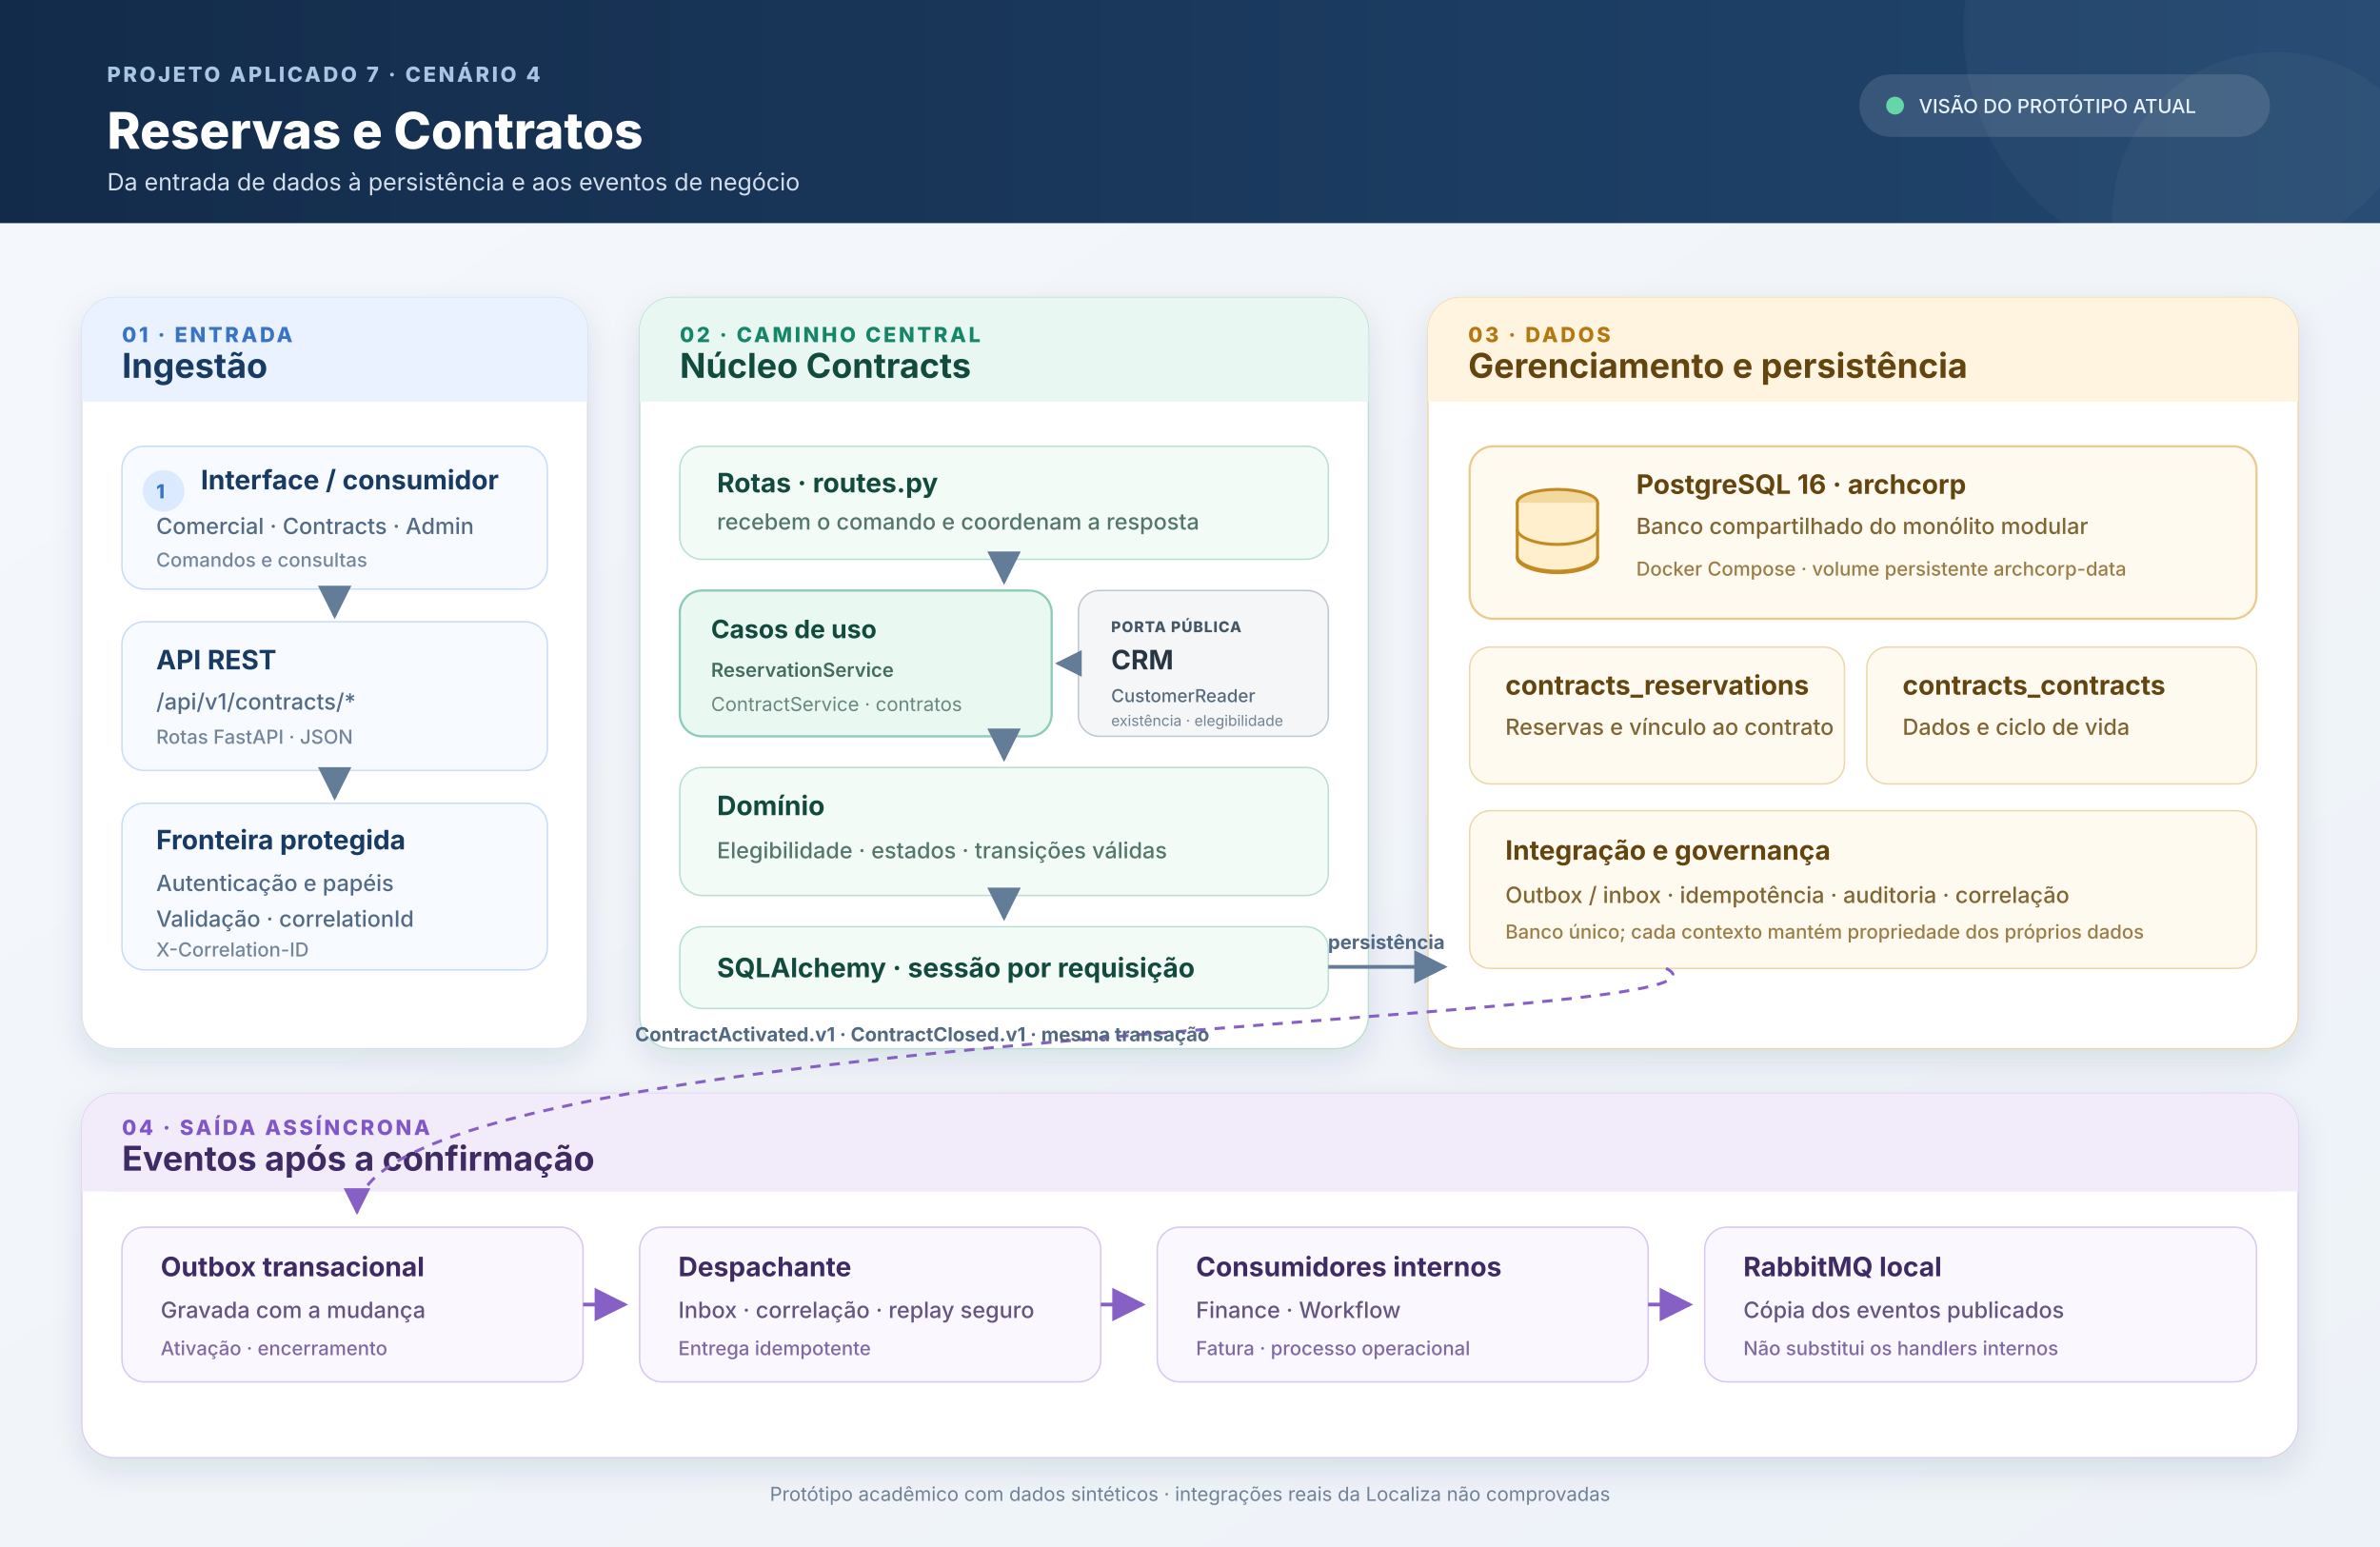
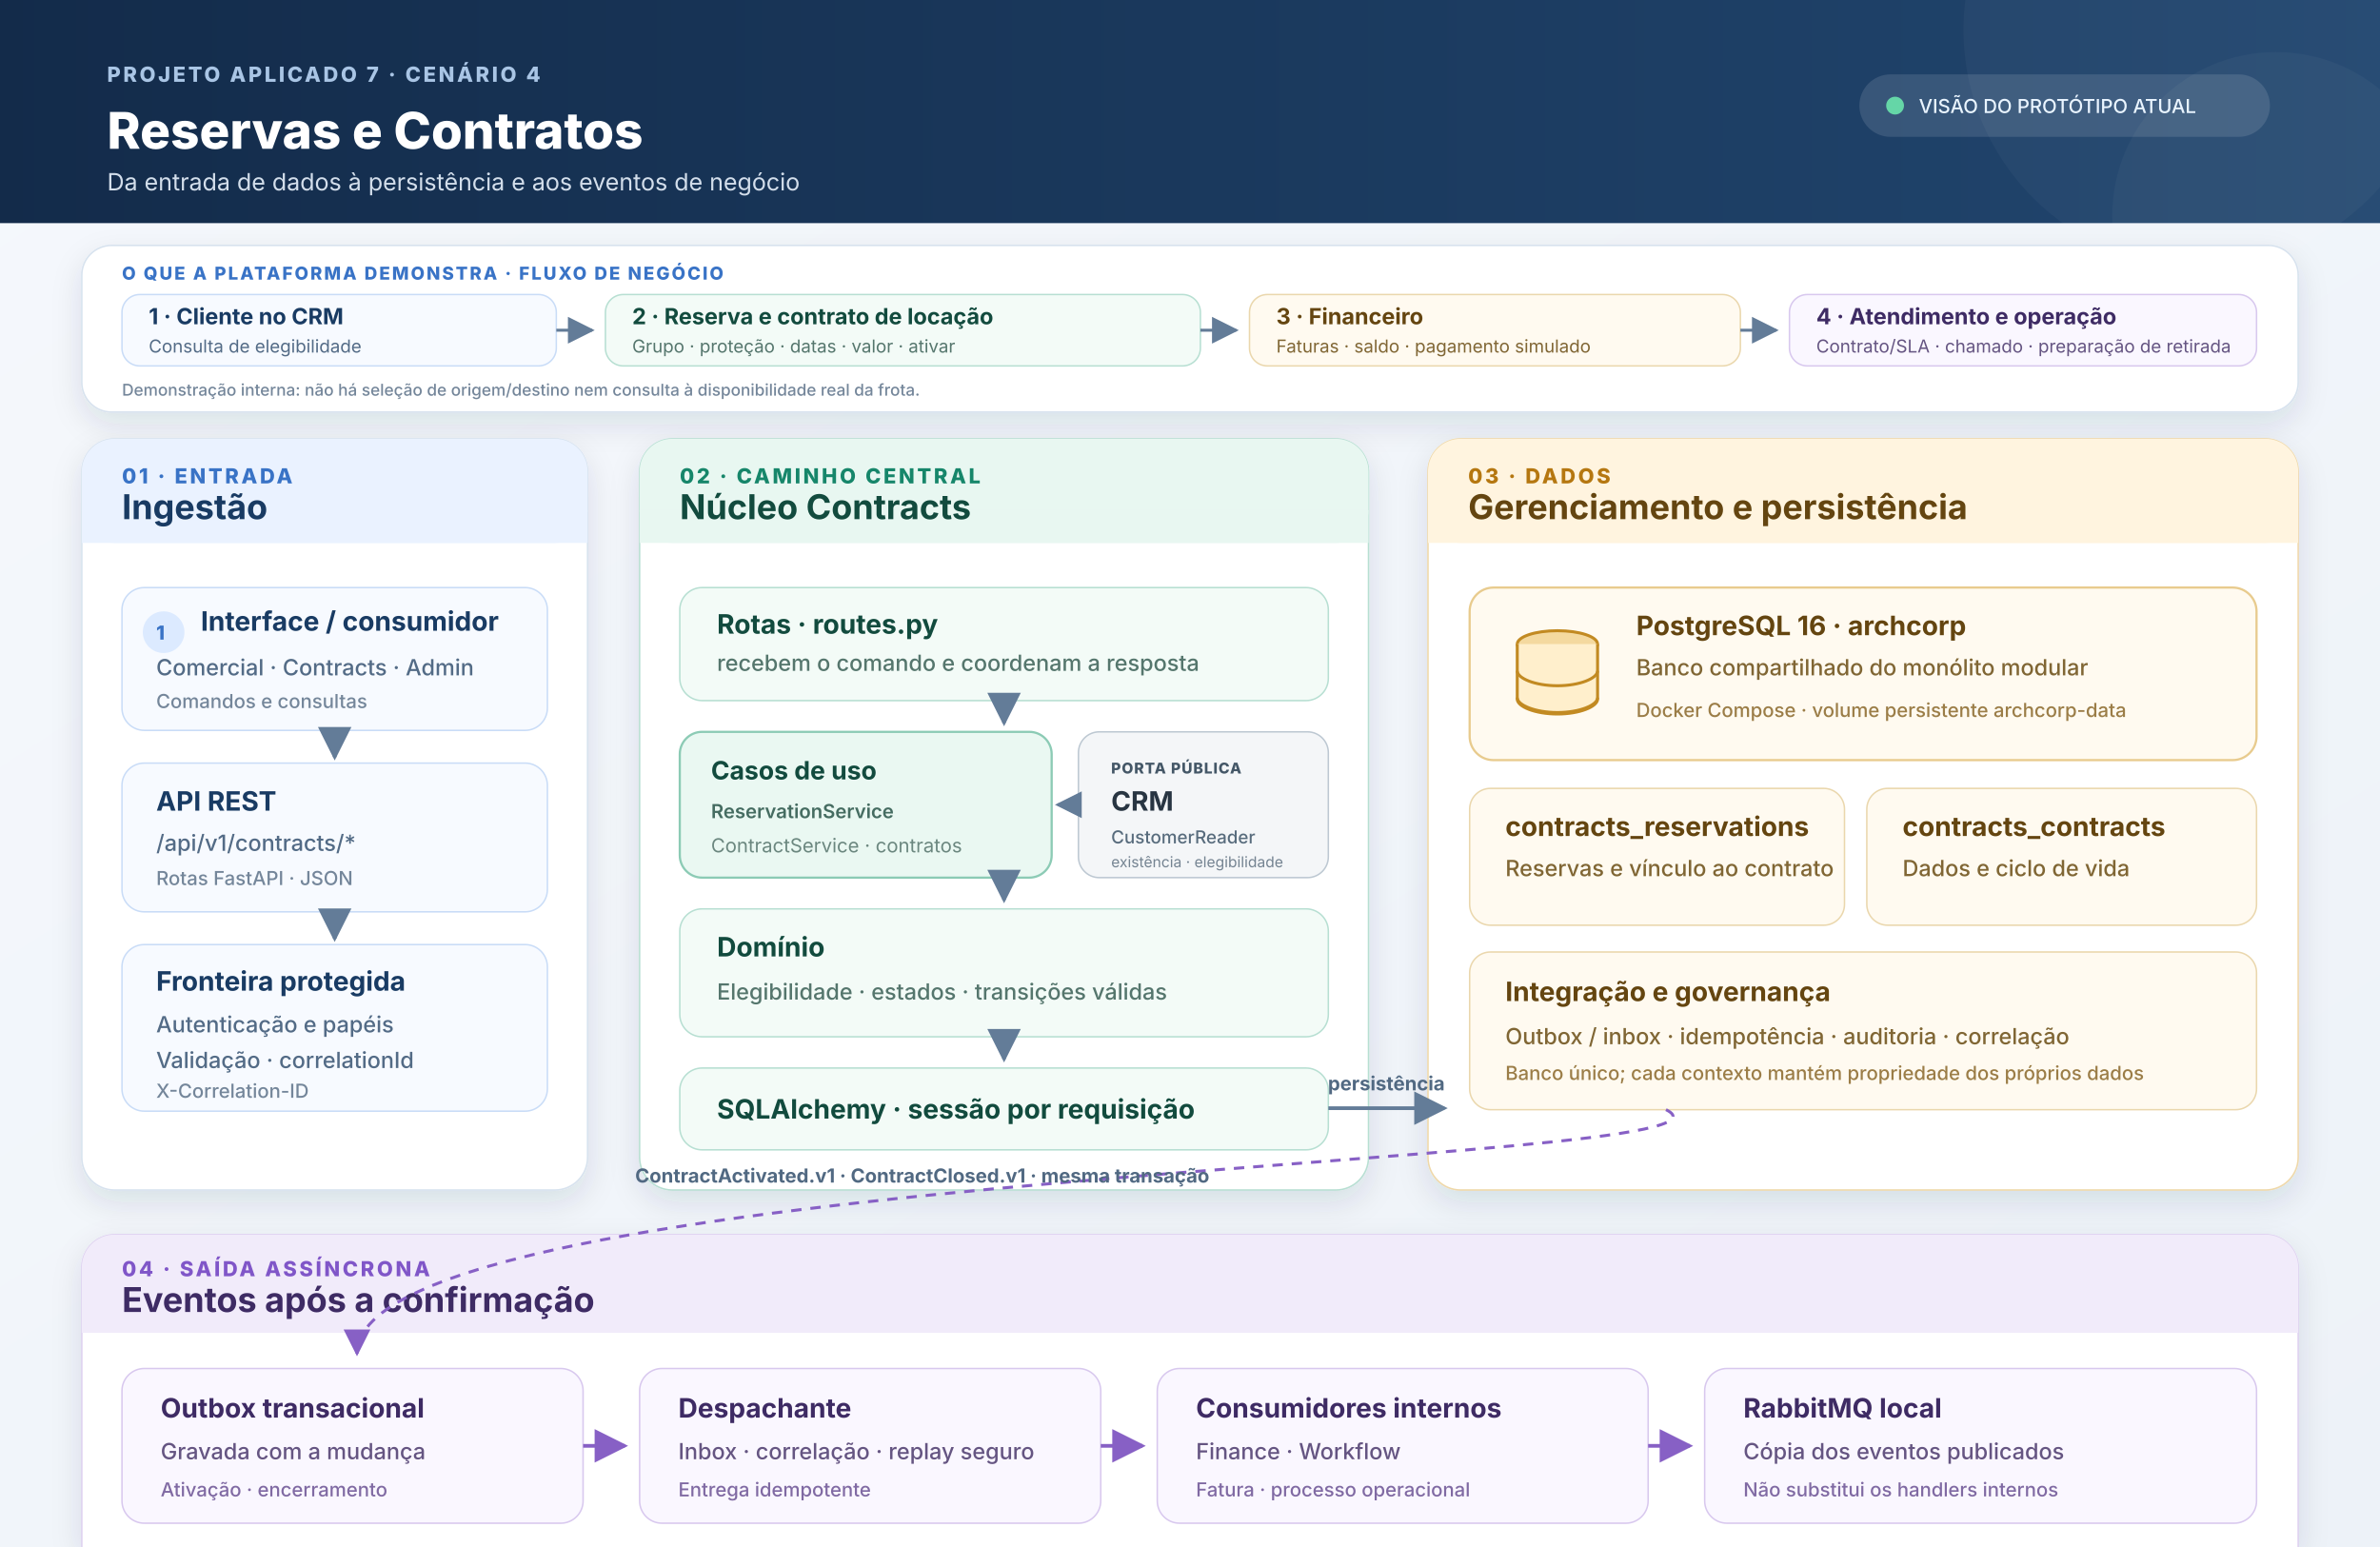
<svg xmlns="http://www.w3.org/2000/svg" width="1600" height="1040" viewBox="0 0 1600 1040" role="img" aria-labelledby="title desc">
  <defs>
    <linearGradient id="bg" x1="0" y1="0" x2="1" y2="1">
      <stop offset="0" stop-color="#f5f8fc" />
      <stop offset="1" stop-color="#edf2f8" />
    </linearGradient>
    <linearGradient id="navy" x1="0" y1="0" x2="1" y2="0">
      <stop stop-color="#132b4a" />
      <stop offset="1" stop-color="#21466f" />
    </linearGradient>
    <filter id="shadow" x="-20%" y="-20%" width="140%" height="160%">
      <feDropShadow dx="0" dy="8" stdDeviation="10" flood-color="#18324f" flood-opacity=".11" />
    </filter>
    <marker id="arrow" viewBox="0 0 10 10" refX="9" refY="5" markerWidth="9" markerHeight="9" orient="auto-start-reverse">
      <path d="M0 0L10 5 0 10z" fill="#637c98" />
    </marker>
    <marker id="arrowPurple" viewBox="0 0 10 10" refX="9" refY="5" markerWidth="9" markerHeight="9" orient="auto">
      <path d="M0 0L10 5 0 10z" fill="#8760c5" />
    </marker>
    <style>
    text{font-family:Inter,ui-sans-serif,system-ui,-apple-system,"Segoe UI",sans-serif}
    .eyebrow{font-size:14px;font-weight:800;letter-spacing:1.7px}
    .head{font-size:23px;font-weight:750}
    .label{font-size:18px;font-weight:720}
    .body{font-size:15px;font-weight:500}
    .small{font-size:13px;font-weight:550}
    .flow{font-size:13px;font-weight:700;fill:#516982}
    .pill{font-size:12px;font-weight:800;letter-spacing:.7px}
  </style>
  </defs>
  <rect width="1600" height="1040" rx="0" fill="url(#bg)" />
  <rect x="0" y="0" width="1600" height="150" fill="url(#navy)" />
  <circle cx="1480" cy="20" r="160" fill="#ffffff" opacity=".035" />
  <circle cx="1530" cy="145" r="110" fill="#ffffff" opacity=".035" />
  <text x="72" y="55" fill="#a9c5e5" class="eyebrow">PROJETO APLICADO 7 · CENÁRIO 4</text>
  <text x="72" y="100" fill="#ffffff" font-size="34" font-weight="780">Reservas e Contratos</text>
  <text x="72" y="128" fill="#d3deeb" font-size="16">Da entrada de dados à persistência e aos eventos de negócio</text>
  <rect x="1250" y="50" width="276" height="42" rx="21" fill="#ffffff" opacity=".12" />
  <circle cx="1274" cy="71" r="6" fill="#65d6a7" />
  <text x="1290" y="76" fill="#e9f4ff" class="small">VISÃO DO PROTÓTIPO ATUAL</text>
-   <rect x="55" y="200" width="340" height="505" rx="22" fill="#ffffff" stroke="#d7e2ee" filter="url(#shadow)" />
-   <rect x="430" y="200" width="490" height="505" rx="22" fill="#ffffff" stroke="#b7dfd2" filter="url(#shadow)" />
-   <rect x="960" y="200" width="585" height="505" rx="22" fill="#ffffff" stroke="#efd8a8" filter="url(#shadow)" />
-   <rect x="55" y="735" width="1490" height="245" rx="22" fill="#ffffff" stroke="#ddcfef" filter="url(#shadow)" />
-   <rect x="55" y="200" width="340" height="70" rx="22" fill="#eaf2ff" />
-   <path d="M55 248v22h340v-22" fill="#eaf2ff" />
-   <text x="82" y="230" fill="#3973c6" class="eyebrow">01 · ENTRADA</text>
-   <text x="82" y="254" fill="#193b63" class="head">Ingestão</text>
-   <rect x="430" y="200" width="490" height="70" rx="22" fill="#e8f7f1" />
-   <path d="M430 248v22h490v-22" fill="#e8f7f1" />
-   <text x="457" y="230" fill="#16866a" class="eyebrow">02 · CAMINHO CENTRAL</text>
-   <text x="457" y="254" fill="#124b3e" class="head">Núcleo Contracts</text>
-   <rect x="960" y="200" width="585" height="70" rx="22" fill="#fff4df" />
-   <path d="M960 248v22h585v-22" fill="#fff4df" />
-   <text x="987" y="230" fill="#b57710" class="eyebrow">03 · DADOS</text>
-   <text x="987" y="254" fill="#644510" class="head">Gerenciamento e persistência</text>
-   <rect x="55" y="735" width="1490" height="66" rx="22" fill="#f1ebfa" />
-   <path d="M55 779v22h1490v-22" fill="#f1ebfa" />
-   <text x="82" y="763" fill="#8056c8" class="eyebrow">04 · SAÍDA ASSÍNCRONA</text>
-   <text x="82" y="787" fill="#3e2b64" class="head">Eventos após a confirmação</text>
-   <rect x="82" y="300" width="286" height="96" rx="15" fill="#f7faff" stroke="#c9dcf7" />
-   <circle cx="110" cy="330" r="14" fill="#dceaff" />
-   <text x="105" y="335" fill="#3973c6" font-size="13" font-weight="800">1</text>
-   <text x="135" y="329" fill="#193b63" class="label">Interface / consumidor</text>
-   <text x="105" y="359" fill="#536b86" class="body">Comercial · Contracts · Admin</text>
-   <text x="105" y="381" fill="#74869a" class="small">Comandos e consultas</text>
-   <rect x="82" y="418" width="286" height="100" rx="15" fill="#f7faff" stroke="#c9dcf7" />
-   <text x="105" y="450" fill="#193b63" class="label">API REST</text>
-   <text x="105" y="477" fill="#536b86" class="body">/api/v1/contracts/*</text>
-   <text x="105" y="500" fill="#74869a" class="small">Rotas FastAPI · JSON</text>
-   <rect x="82" y="540" width="286" height="112" rx="15" fill="#f7faff" stroke="#c9dcf7" />
-   <text x="105" y="571" fill="#193b63" class="label">Fronteira protegida</text>
-   <text x="105" y="599" fill="#536b86" class="body">Autenticação e papéis</text>
-   <text x="105" y="623" fill="#536b86" class="body">Validação · correlationId</text>
-   <text x="105" y="643" fill="#74869a" class="small">X-Correlation-ID</text>
-   <path d="M225 396v18" stroke="#637c98" stroke-width="2.5" marker-end="url(#arrow)" />
-   <path d="M225 518v18" stroke="#637c98" stroke-width="2.5" marker-end="url(#arrow)" />
-   <rect x="457" y="300" width="436" height="76" rx="15" fill="#f3fbf7" stroke="#b7dfd2" />
-   <text x="482" y="331" fill="#124b3e" class="label">Rotas · routes.py</text>
-   <text x="482" y="356" fill="#55766d" class="body">recebem o comando e coordenam a resposta</text>
-   <rect x="457" y="397" width="250" height="98" rx="15" fill="#eaf8f2" stroke="#8ccbb5" stroke-width="1.5" />
-   <text x="478" y="429" fill="#124b3e" font-size="17" font-weight="720">Casos de uso</text>
-   <text x="478" y="455" fill="#456c61" font-size="13" font-weight="600">ReservationService</text>
-   <text x="478" y="478" fill="#6b877f" font-size="13">ContractService · contratos</text>
-   <rect x="725" y="397" width="168" height="98" rx="14" fill="#f4f6f8" stroke="#bdc8d2" />
-   <text x="747" y="425" fill="#445767" font-size="10" font-weight="800" letter-spacing=".6px">PORTA PÚBLICA</text>
-   <text x="747" y="450" fill="#283542" font-size="18" font-weight="720">CRM</text>
-   <text x="747" y="472" fill="#586c7d" font-size="12" font-weight="550">CustomerReader</text>
-   <text x="747" y="488" fill="#748391" font-size="10">existência · elegibilidade</text>
-   <path d="M725 446 H711" fill="none" stroke="#8998a7" stroke-width="2" stroke-dasharray="5 4" marker-end="url(#arrow)" />
-   <rect x="457" y="516" width="436" height="86" rx="15" fill="#f3fbf7" stroke="#b7dfd2" />
-   <text x="482" y="548" fill="#124b3e" class="label">Domínio</text>
-   <text x="482" y="577" fill="#55766d" class="body">Elegibilidade · estados · transições válidas</text>
-   <rect x="457" y="623" width="436" height="55" rx="15" fill="#f3fbf7" stroke="#b7dfd2" />
-   <text x="482" y="657" fill="#124b3e" class="label">SQLAlchemy · sessão por requisição</text>
-   <path d="M675 376v15" stroke="#637c98" stroke-width="2.5" marker-end="url(#arrow)" />
-   <path d="M675 495v15" stroke="#637c98" stroke-width="2.5" marker-end="url(#arrow)" />
-   <path d="M675 602v15" stroke="#637c98" stroke-width="2.5" marker-end="url(#arrow)" />
-   <rect x="988" y="300" width="529" height="116" rx="16" fill="#fffaf0" stroke="#e8cb8e" stroke-width="1.5" />
-   <g transform="translate(1018 328)">
-     <ellipse cx="29" cy="10" rx="27" ry="9" fill="#f4d99f" stroke="#c28a22" stroke-width="2" />
-     <path d="M2 10v37c0 5 12 10 27 10s27-5 27-10V10" fill="#ffefcc" stroke="#c28a22" stroke-width="2" />
-     <path d="M2 28c0 5 12 10 27 10s27-5 27-10" fill="none" stroke="#c28a22" stroke-width="2" />
-     <path d="M2 46c0 5 12 10 27 10s27-5 27-10" fill="none" stroke="#c28a22" stroke-width="2" />
+   <rect x="55" y="165" width="1490" height="112" rx="20" fill="#ffffff" stroke="#d7e2ee" filter="url(#shadow)" />
+   <text x="82" y="188" fill="#3973c6" font-size="12" font-weight="800" letter-spacing="1.3px">O QUE A PLATAFORMA DEMONSTRA · FLUXO DE NEGÓCIO</text>
+   <rect x="82" y="198" width="292" height="48" rx="12" fill="#f7faff" stroke="#c9dcf7" />
+   <text x="100" y="218" fill="#193b63" font-size="15" font-weight="720">1 · Cliente no CRM</text>
+   <text x="100" y="237" fill="#536b86" font-size="12">Consulta de elegibilidade</text>
+   <path d="M374 222H398" stroke="#637c98" stroke-width="2" marker-end="url(#arrow)" />
+   <rect x="407" y="198" width="400" height="48" rx="12" fill="#f3fbf7" stroke="#b7dfd2" />
+   <text x="425" y="218" fill="#124b3e" font-size="15" font-weight="720">2 · Reserva e contrato de locação</text>
+   <text x="425" y="237" fill="#55766d" font-size="12">Grupo · proteção · datas · valor · ativar</text>
+   <path d="M807 222H831" stroke="#637c98" stroke-width="2" marker-end="url(#arrow)" />
+   <rect x="840" y="198" width="330" height="48" rx="12" fill="#fffaf0" stroke="#ead7ad" />
+   <text x="858" y="218" fill="#644510" font-size="15" font-weight="720">3 · Financeiro</text>
+   <text x="858" y="237" fill="#806634" font-size="12">Faturas · saldo · pagamento simulado</text>
+   <path d="M1170 222H1194" stroke="#637c98" stroke-width="2" marker-end="url(#arrow)" />
+   <rect x="1203" y="198" width="314" height="48" rx="12" fill="#faf7ff" stroke="#d8c8ee" />
+   <text x="1221" y="218" fill="#3e2b64" font-size="15" font-weight="720">4 · Atendimento e operação</text>
+   <text x="1221" y="237" fill="#655582" font-size="12">Contrato/SLA · chamado · preparação de retirada</text>
+   <text x="82" y="266" fill="#74869a" font-size="11" font-weight="550">Demonstração interna: não há seleção de origem/destino nem consulta à disponibilidade real da frota.</text>
+   <g transform="translate(0,95)">
+     <rect x="55" y="200" width="340" height="505" rx="22" fill="#ffffff" stroke="#d7e2ee" filter="url(#shadow)" />
+     <rect x="430" y="200" width="490" height="505" rx="22" fill="#ffffff" stroke="#b7dfd2" filter="url(#shadow)" />
+     <rect x="960" y="200" width="585" height="505" rx="22" fill="#ffffff" stroke="#efd8a8" filter="url(#shadow)" />
+     <rect x="55" y="735" width="1490" height="245" rx="22" fill="#ffffff" stroke="#ddcfef" filter="url(#shadow)" />
+     <rect x="55" y="200" width="340" height="70" rx="22" fill="#eaf2ff" />
+     <path d="M55 248v22h340v-22" fill="#eaf2ff" />
+     <text x="82" y="230" fill="#3973c6" class="eyebrow">01 · ENTRADA</text>
+     <text x="82" y="254" fill="#193b63" class="head">Ingestão</text>
+     <rect x="430" y="200" width="490" height="70" rx="22" fill="#e8f7f1" />
+     <path d="M430 248v22h490v-22" fill="#e8f7f1" />
+     <text x="457" y="230" fill="#16866a" class="eyebrow">02 · CAMINHO CENTRAL</text>
+     <text x="457" y="254" fill="#124b3e" class="head">Núcleo Contracts</text>
+     <rect x="960" y="200" width="585" height="70" rx="22" fill="#fff4df" />
+     <path d="M960 248v22h585v-22" fill="#fff4df" />
+     <text x="987" y="230" fill="#b57710" class="eyebrow">03 · DADOS</text>
+     <text x="987" y="254" fill="#644510" class="head">Gerenciamento e persistência</text>
+     <rect x="55" y="735" width="1490" height="66" rx="22" fill="#f1ebfa" />
+     <path d="M55 779v22h1490v-22" fill="#f1ebfa" />
+     <text x="82" y="763" fill="#8056c8" class="eyebrow">04 · SAÍDA ASSÍNCRONA</text>
+     <text x="82" y="787" fill="#3e2b64" class="head">Eventos após a confirmação</text>
+     <rect x="82" y="300" width="286" height="96" rx="15" fill="#f7faff" stroke="#c9dcf7" />
+     <circle cx="110" cy="330" r="14" fill="#dceaff" />
+     <text x="105" y="335" fill="#3973c6" font-size="13" font-weight="800">1</text>
+     <text x="135" y="329" fill="#193b63" class="label">Interface / consumidor</text>
+     <text x="105" y="359" fill="#536b86" class="body">Comercial · Contracts · Admin</text>
+     <text x="105" y="381" fill="#74869a" class="small">Comandos e consultas</text>
+     <rect x="82" y="418" width="286" height="100" rx="15" fill="#f7faff" stroke="#c9dcf7" />
+     <text x="105" y="450" fill="#193b63" class="label">API REST</text>
+     <text x="105" y="477" fill="#536b86" class="body">/api/v1/contracts/*</text>
+     <text x="105" y="500" fill="#74869a" class="small">Rotas FastAPI · JSON</text>
+     <rect x="82" y="540" width="286" height="112" rx="15" fill="#f7faff" stroke="#c9dcf7" />
+     <text x="105" y="571" fill="#193b63" class="label">Fronteira protegida</text>
+     <text x="105" y="599" fill="#536b86" class="body">Autenticação e papéis</text>
+     <text x="105" y="623" fill="#536b86" class="body">Validação · correlationId</text>
+     <text x="105" y="643" fill="#74869a" class="small">X-Correlation-ID</text>
+     <path d="M225 396v18" stroke="#637c98" stroke-width="2.5" marker-end="url(#arrow)" />
+     <path d="M225 518v18" stroke="#637c98" stroke-width="2.5" marker-end="url(#arrow)" />
+     <rect x="457" y="300" width="436" height="76" rx="15" fill="#f3fbf7" stroke="#b7dfd2" />
+     <text x="482" y="331" fill="#124b3e" class="label">Rotas · routes.py</text>
+     <text x="482" y="356" fill="#55766d" class="body">recebem o comando e coordenam a resposta</text>
+     <rect x="457" y="397" width="250" height="98" rx="15" fill="#eaf8f2" stroke="#8ccbb5" stroke-width="1.5" />
+     <text x="478" y="429" fill="#124b3e" font-size="17" font-weight="720">Casos de uso</text>
+     <text x="478" y="455" fill="#456c61" font-size="13" font-weight="600">ReservationService</text>
+     <text x="478" y="478" fill="#6b877f" font-size="13">ContractService · contratos</text>
+     <rect x="725" y="397" width="168" height="98" rx="14" fill="#f4f6f8" stroke="#bdc8d2" />
+     <text x="747" y="425" fill="#445767" font-size="10" font-weight="800" letter-spacing=".6px">PORTA PÚBLICA</text>
+     <text x="747" y="450" fill="#283542" font-size="18" font-weight="720">CRM</text>
+     <text x="747" y="472" fill="#586c7d" font-size="12" font-weight="550">CustomerReader</text>
+     <text x="747" y="488" fill="#748391" font-size="10">existência · elegibilidade</text>
+     <path d="M725 446 H711" fill="none" stroke="#8998a7" stroke-width="2" stroke-dasharray="5 4" marker-end="url(#arrow)" />
+     <rect x="457" y="516" width="436" height="86" rx="15" fill="#f3fbf7" stroke="#b7dfd2" />
+     <text x="482" y="548" fill="#124b3e" class="label">Domínio</text>
+     <text x="482" y="577" fill="#55766d" class="body">Elegibilidade · estados · transições válidas</text>
+     <rect x="457" y="623" width="436" height="55" rx="15" fill="#f3fbf7" stroke="#b7dfd2" />
+     <text x="482" y="657" fill="#124b3e" class="label">SQLAlchemy · sessão por requisição</text>
+     <path d="M675 376v15" stroke="#637c98" stroke-width="2.5" marker-end="url(#arrow)" />
+     <path d="M675 495v15" stroke="#637c98" stroke-width="2.5" marker-end="url(#arrow)" />
+     <path d="M675 602v15" stroke="#637c98" stroke-width="2.5" marker-end="url(#arrow)" />
+     <rect x="988" y="300" width="529" height="116" rx="16" fill="#fffaf0" stroke="#e8cb8e" stroke-width="1.5" />
+     <g transform="translate(1018 328)">
+       <ellipse cx="29" cy="10" rx="27" ry="9" fill="#f4d99f" stroke="#c28a22" stroke-width="2" />
+       <path d="M2 10v37c0 5 12 10 27 10s27-5 27-10V10" fill="#ffefcc" stroke="#c28a22" stroke-width="2" />
+       <path d="M2 28c0 5 12 10 27 10s27-5 27-10" fill="none" stroke="#c28a22" stroke-width="2" />
+       <path d="M2 46c0 5 12 10 27 10s27-5 27-10" fill="none" stroke="#c28a22" stroke-width="2" />
+     </g>
+     <text x="1100" y="332" fill="#644510" class="label">PostgreSQL 16 · archcorp</text>
+     <text x="1100" y="359" fill="#806634" class="body">Banco compartilhado do monólito modular</text>
+     <text x="1100" y="387" fill="#9b7d47" class="small">Docker Compose · volume persistente archcorp-data</text>
+     <rect x="988" y="435" width="252" height="92" rx="14" fill="#fffaf0" stroke="#ead7ad" />
+     <text x="1012" y="467" fill="#644510" class="label">contracts_reservations</text>
+     <text x="1012" y="494" fill="#806634" class="body">Reservas e vínculo ao contrato</text>
+     <rect x="1255" y="435" width="262" height="92" rx="14" fill="#fffaf0" stroke="#ead7ad" />
+     <text x="1279" y="467" fill="#644510" class="label">contracts_contracts</text>
+     <text x="1279" y="494" fill="#806634" class="body">Dados e ciclo de vida</text>
+     <rect x="988" y="545" width="529" height="106" rx="14" fill="#fffaf0" stroke="#ead7ad" />
+     <text x="1012" y="578" fill="#644510" class="label">Integração e governança</text>
+     <text x="1012" y="607" fill="#806634" class="body">Outbox / inbox · idempotência · auditoria · correlação</text>
+     <text x="1012" y="631" fill="#9b7d47" class="small">Banco único; cada contexto mantém propriedade dos próprios dados</text>
+     <path d="M893 650h78" stroke="#637c98" stroke-width="2.5" marker-end="url(#arrow)" />
+     <text x="932" y="638" text-anchor="middle" class="flow">persistência</text>
+     <rect x="82" y="825" width="310" height="104" rx="15" fill="#faf7ff" stroke="#d8c8ee" />
+     <text x="108" y="858" fill="#3e2b64" class="label">Outbox transacional</text>
+     <text x="108" y="886" fill="#655582" class="body">Gravada com a mudança</text>
+     <text x="108" y="911" fill="#806aa3" class="small">Ativação · encerramento</text>
+     <rect x="430" y="825" width="310" height="104" rx="15" fill="#faf7ff" stroke="#d8c8ee" />
+     <text x="456" y="858" fill="#3e2b64" class="label">Despachante</text>
+     <text x="456" y="886" fill="#655582" class="body">Inbox · correlação · replay seguro</text>
+     <text x="456" y="911" fill="#806aa3" class="small">Entrega idempotente</text>
+     <rect x="778" y="825" width="330" height="104" rx="15" fill="#faf7ff" stroke="#d8c8ee" />
+     <text x="804" y="858" fill="#3e2b64" class="label">Consumidores internos</text>
+     <text x="804" y="886" fill="#655582" class="body">Finance · Workflow</text>
+     <text x="804" y="911" fill="#806aa3" class="small">Fatura · processo operacional</text>
+     <rect x="1146" y="825" width="371" height="104" rx="15" fill="#faf7ff" stroke="#d8c8ee" />
+     <text x="1172" y="858" fill="#3e2b64" class="label">RabbitMQ local</text>
+     <text x="1172" y="886" fill="#655582" class="body">Cópia dos eventos publicados</text>
+     <text x="1172" y="911" fill="#806aa3" class="small">Não substitui os handlers internos</text>
+     <path d="M392 877h28" stroke="#8760c5" stroke-width="2.5" marker-end="url(#arrowPurple)" />
+     <path d="M740 877h28" stroke="#8760c5" stroke-width="2.5" marker-end="url(#arrowPurple)" />
+     <path d="M1108 877h28" stroke="#8760c5" stroke-width="2.5" marker-end="url(#arrowPurple)" />
+     <path d="M1120 651 C1200 690 240 689 240 815" fill="none" stroke="#8760c5" stroke-width="2" stroke-dasharray="7 6" marker-end="url(#arrowPurple)" />
+     <text x="620" y="700" text-anchor="middle" class="flow">ContractActivated.v1 · ContractClosed.v1 · mesma transação</text>
+     <text x="800" y="1009" fill="#718195" font-size="13" text-anchor="middle">Protótipo acadêmico com dados sintéticos · integrações reais da Localiza não comprovadas</text>
  </g>
-   <text x="1100" y="332" fill="#644510" class="label">PostgreSQL 16 · archcorp</text>
-   <text x="1100" y="359" fill="#806634" class="body">Banco compartilhado do monólito modular</text>
-   <text x="1100" y="387" fill="#9b7d47" class="small">Docker Compose · volume persistente archcorp-data</text>
-   <rect x="988" y="435" width="252" height="92" rx="14" fill="#fffaf0" stroke="#ead7ad" />
-   <text x="1012" y="467" fill="#644510" class="label">contracts_reservations</text>
-   <text x="1012" y="494" fill="#806634" class="body">Reservas e vínculo ao contrato</text>
-   <rect x="1255" y="435" width="262" height="92" rx="14" fill="#fffaf0" stroke="#ead7ad" />
-   <text x="1279" y="467" fill="#644510" class="label">contracts_contracts</text>
-   <text x="1279" y="494" fill="#806634" class="body">Dados e ciclo de vida</text>
-   <rect x="988" y="545" width="529" height="106" rx="14" fill="#fffaf0" stroke="#ead7ad" />
-   <text x="1012" y="578" fill="#644510" class="label">Integração e governança</text>
-   <text x="1012" y="607" fill="#806634" class="body">Outbox / inbox · idempotência · auditoria · correlação</text>
-   <text x="1012" y="631" fill="#9b7d47" class="small">Banco único; cada contexto mantém propriedade dos próprios dados</text>
-   <path d="M893 650h78" stroke="#637c98" stroke-width="2.5" marker-end="url(#arrow)" />
-   <text x="932" y="638" text-anchor="middle" class="flow">persistência</text>
-   <rect x="82" y="825" width="310" height="104" rx="15" fill="#faf7ff" stroke="#d8c8ee" />
-   <text x="108" y="858" fill="#3e2b64" class="label">Outbox transacional</text>
-   <text x="108" y="886" fill="#655582" class="body">Gravada com a mudança</text>
-   <text x="108" y="911" fill="#806aa3" class="small">Ativação · encerramento</text>
-   <rect x="430" y="825" width="310" height="104" rx="15" fill="#faf7ff" stroke="#d8c8ee" />
-   <text x="456" y="858" fill="#3e2b64" class="label">Despachante</text>
-   <text x="456" y="886" fill="#655582" class="body">Inbox · correlação · replay seguro</text>
-   <text x="456" y="911" fill="#806aa3" class="small">Entrega idempotente</text>
-   <rect x="778" y="825" width="330" height="104" rx="15" fill="#faf7ff" stroke="#d8c8ee" />
-   <text x="804" y="858" fill="#3e2b64" class="label">Consumidores internos</text>
-   <text x="804" y="886" fill="#655582" class="body">Finance · Workflow</text>
-   <text x="804" y="911" fill="#806aa3" class="small">Fatura · processo operacional</text>
-   <rect x="1146" y="825" width="371" height="104" rx="15" fill="#faf7ff" stroke="#d8c8ee" />
-   <text x="1172" y="858" fill="#3e2b64" class="label">RabbitMQ local</text>
-   <text x="1172" y="886" fill="#655582" class="body">Cópia dos eventos publicados</text>
-   <text x="1172" y="911" fill="#806aa3" class="small">Não substitui os handlers internos</text>
-   <path d="M392 877h28" stroke="#8760c5" stroke-width="2.5" marker-end="url(#arrowPurple)" />
-   <path d="M740 877h28" stroke="#8760c5" stroke-width="2.5" marker-end="url(#arrowPurple)" />
-   <path d="M1108 877h28" stroke="#8760c5" stroke-width="2.5" marker-end="url(#arrowPurple)" />
-   <path d="M1120 651 C1200 690 240 689 240 815" fill="none" stroke="#8760c5" stroke-width="2" stroke-dasharray="7 6" marker-end="url(#arrowPurple)" />
-   <text x="620" y="700" text-anchor="middle" class="flow">ContractActivated.v1 · ContractClosed.v1 · mesma transação</text>
-   <text x="800" y="1009" fill="#718195" font-size="13" text-anchor="middle">Protótipo acadêmico com dados sintéticos · integrações reais da Localiza não comprovadas</text>
</svg>
